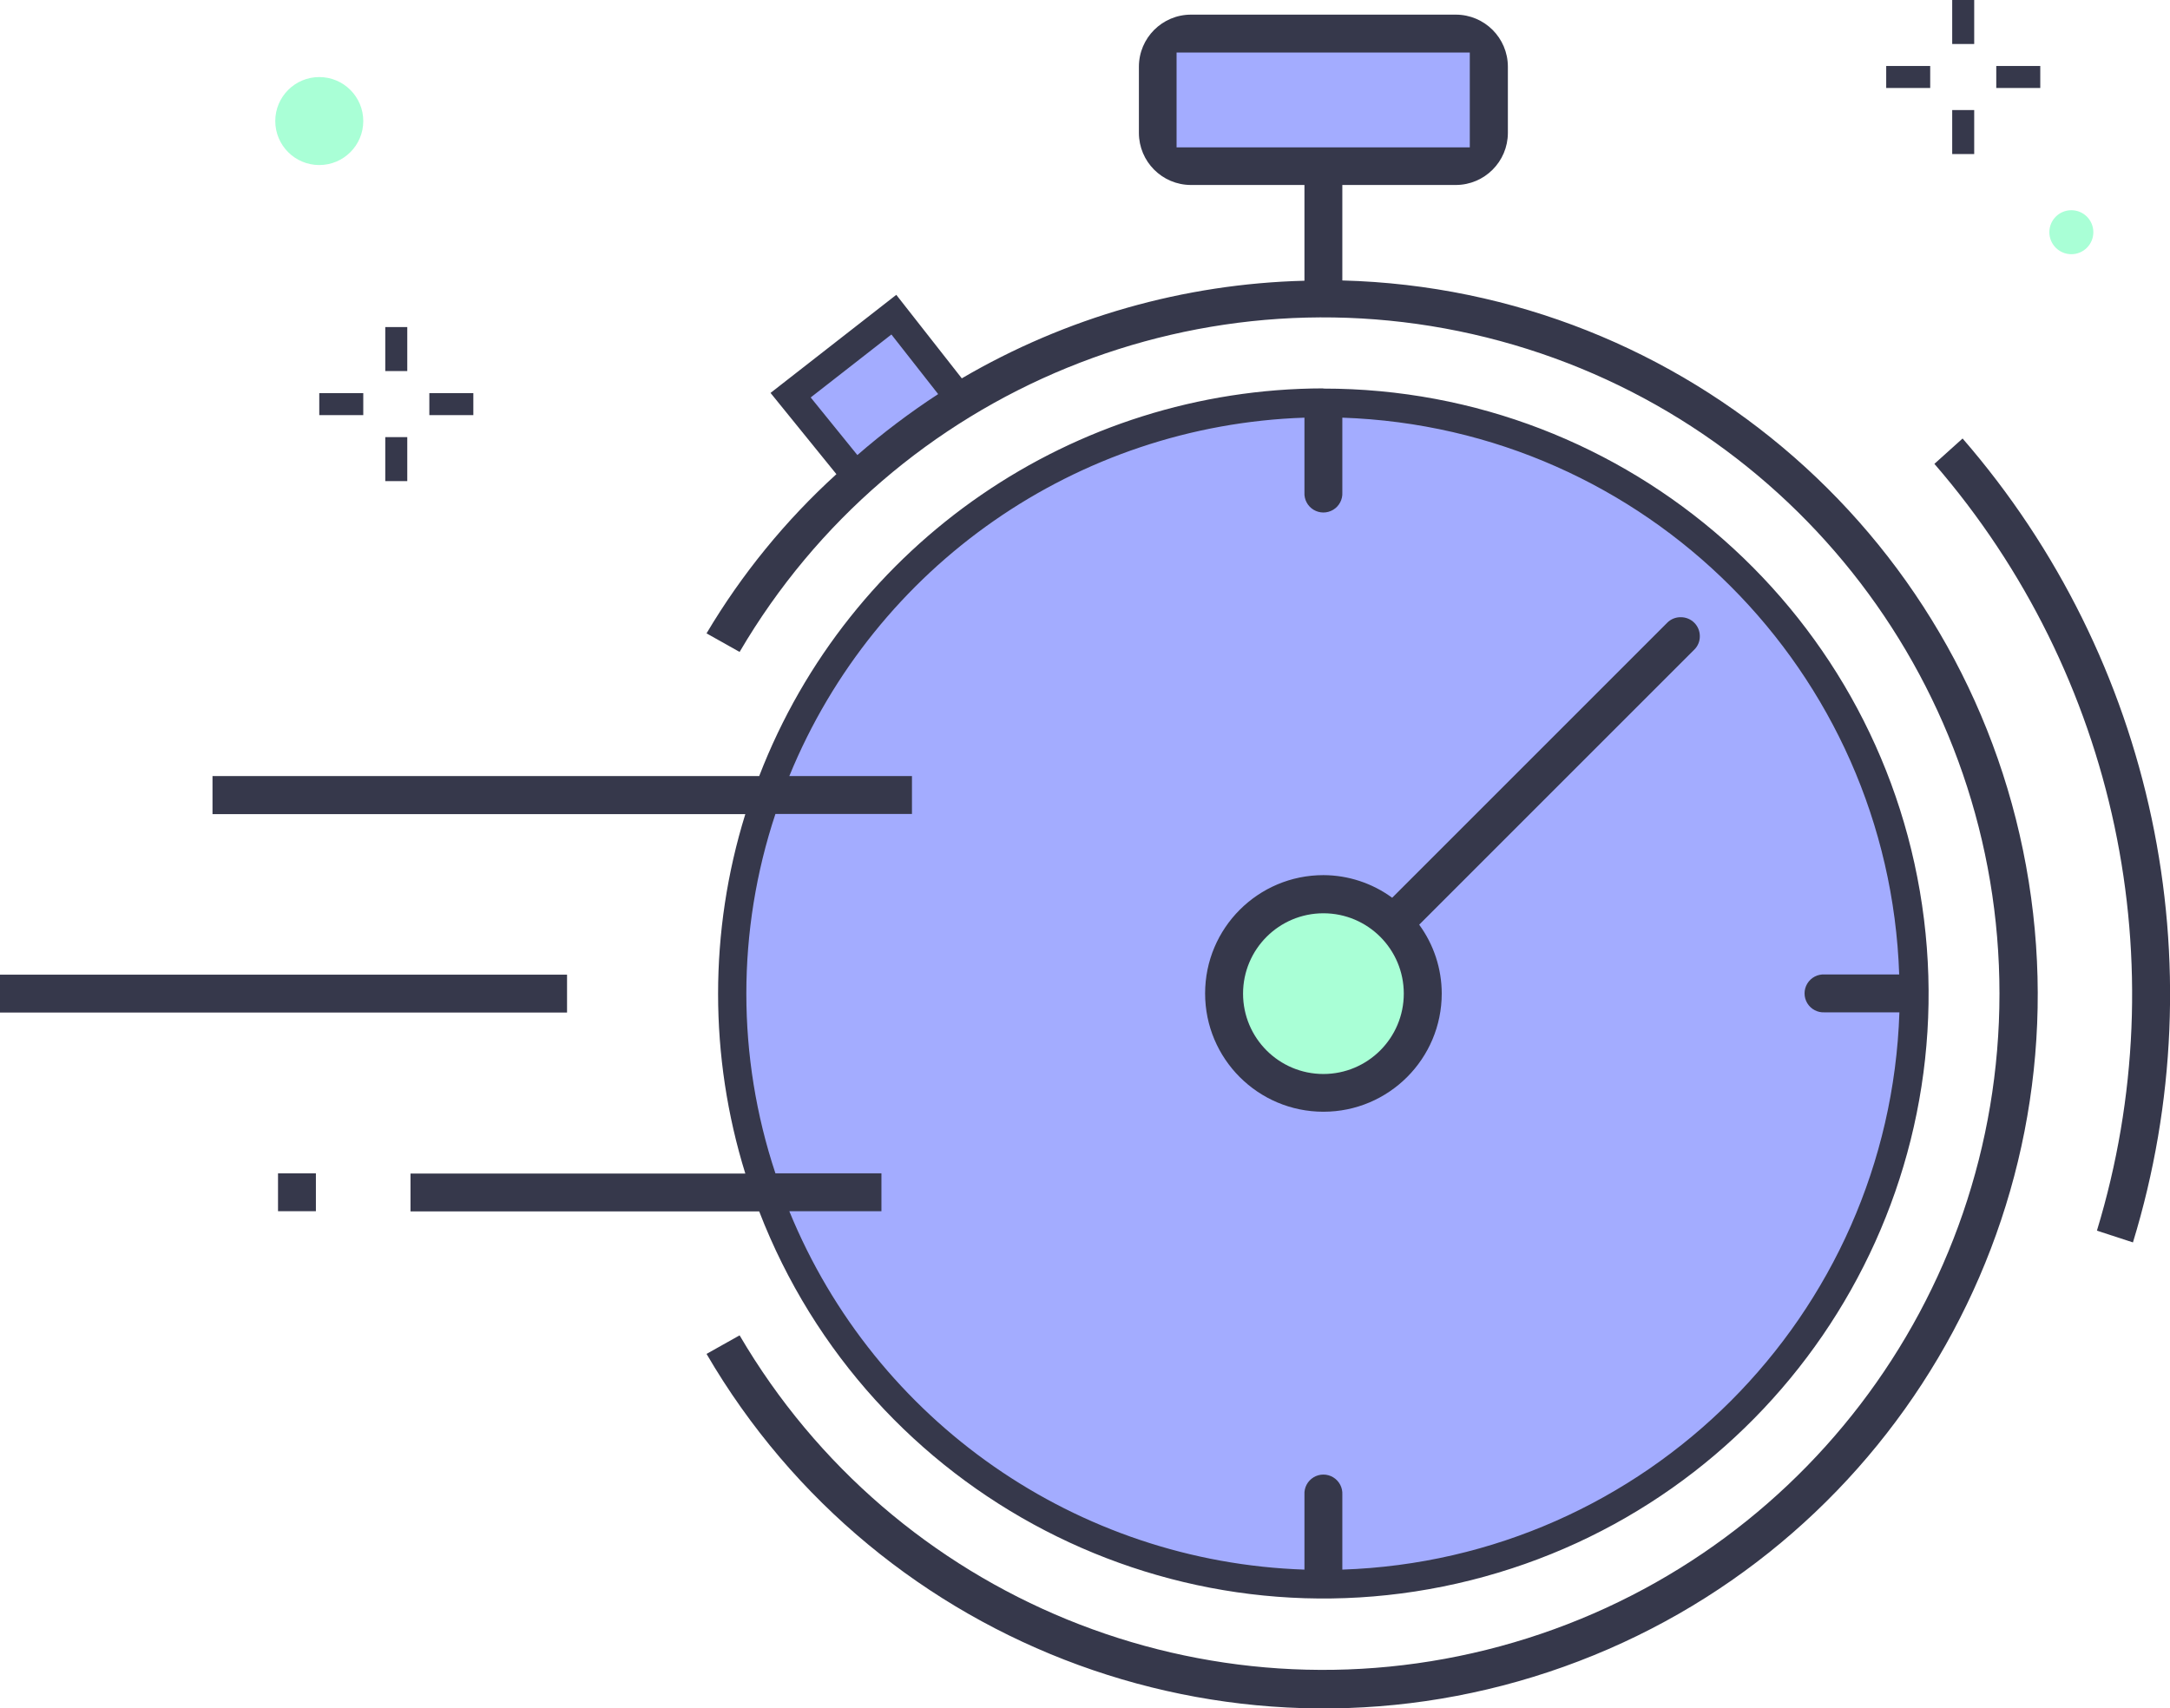
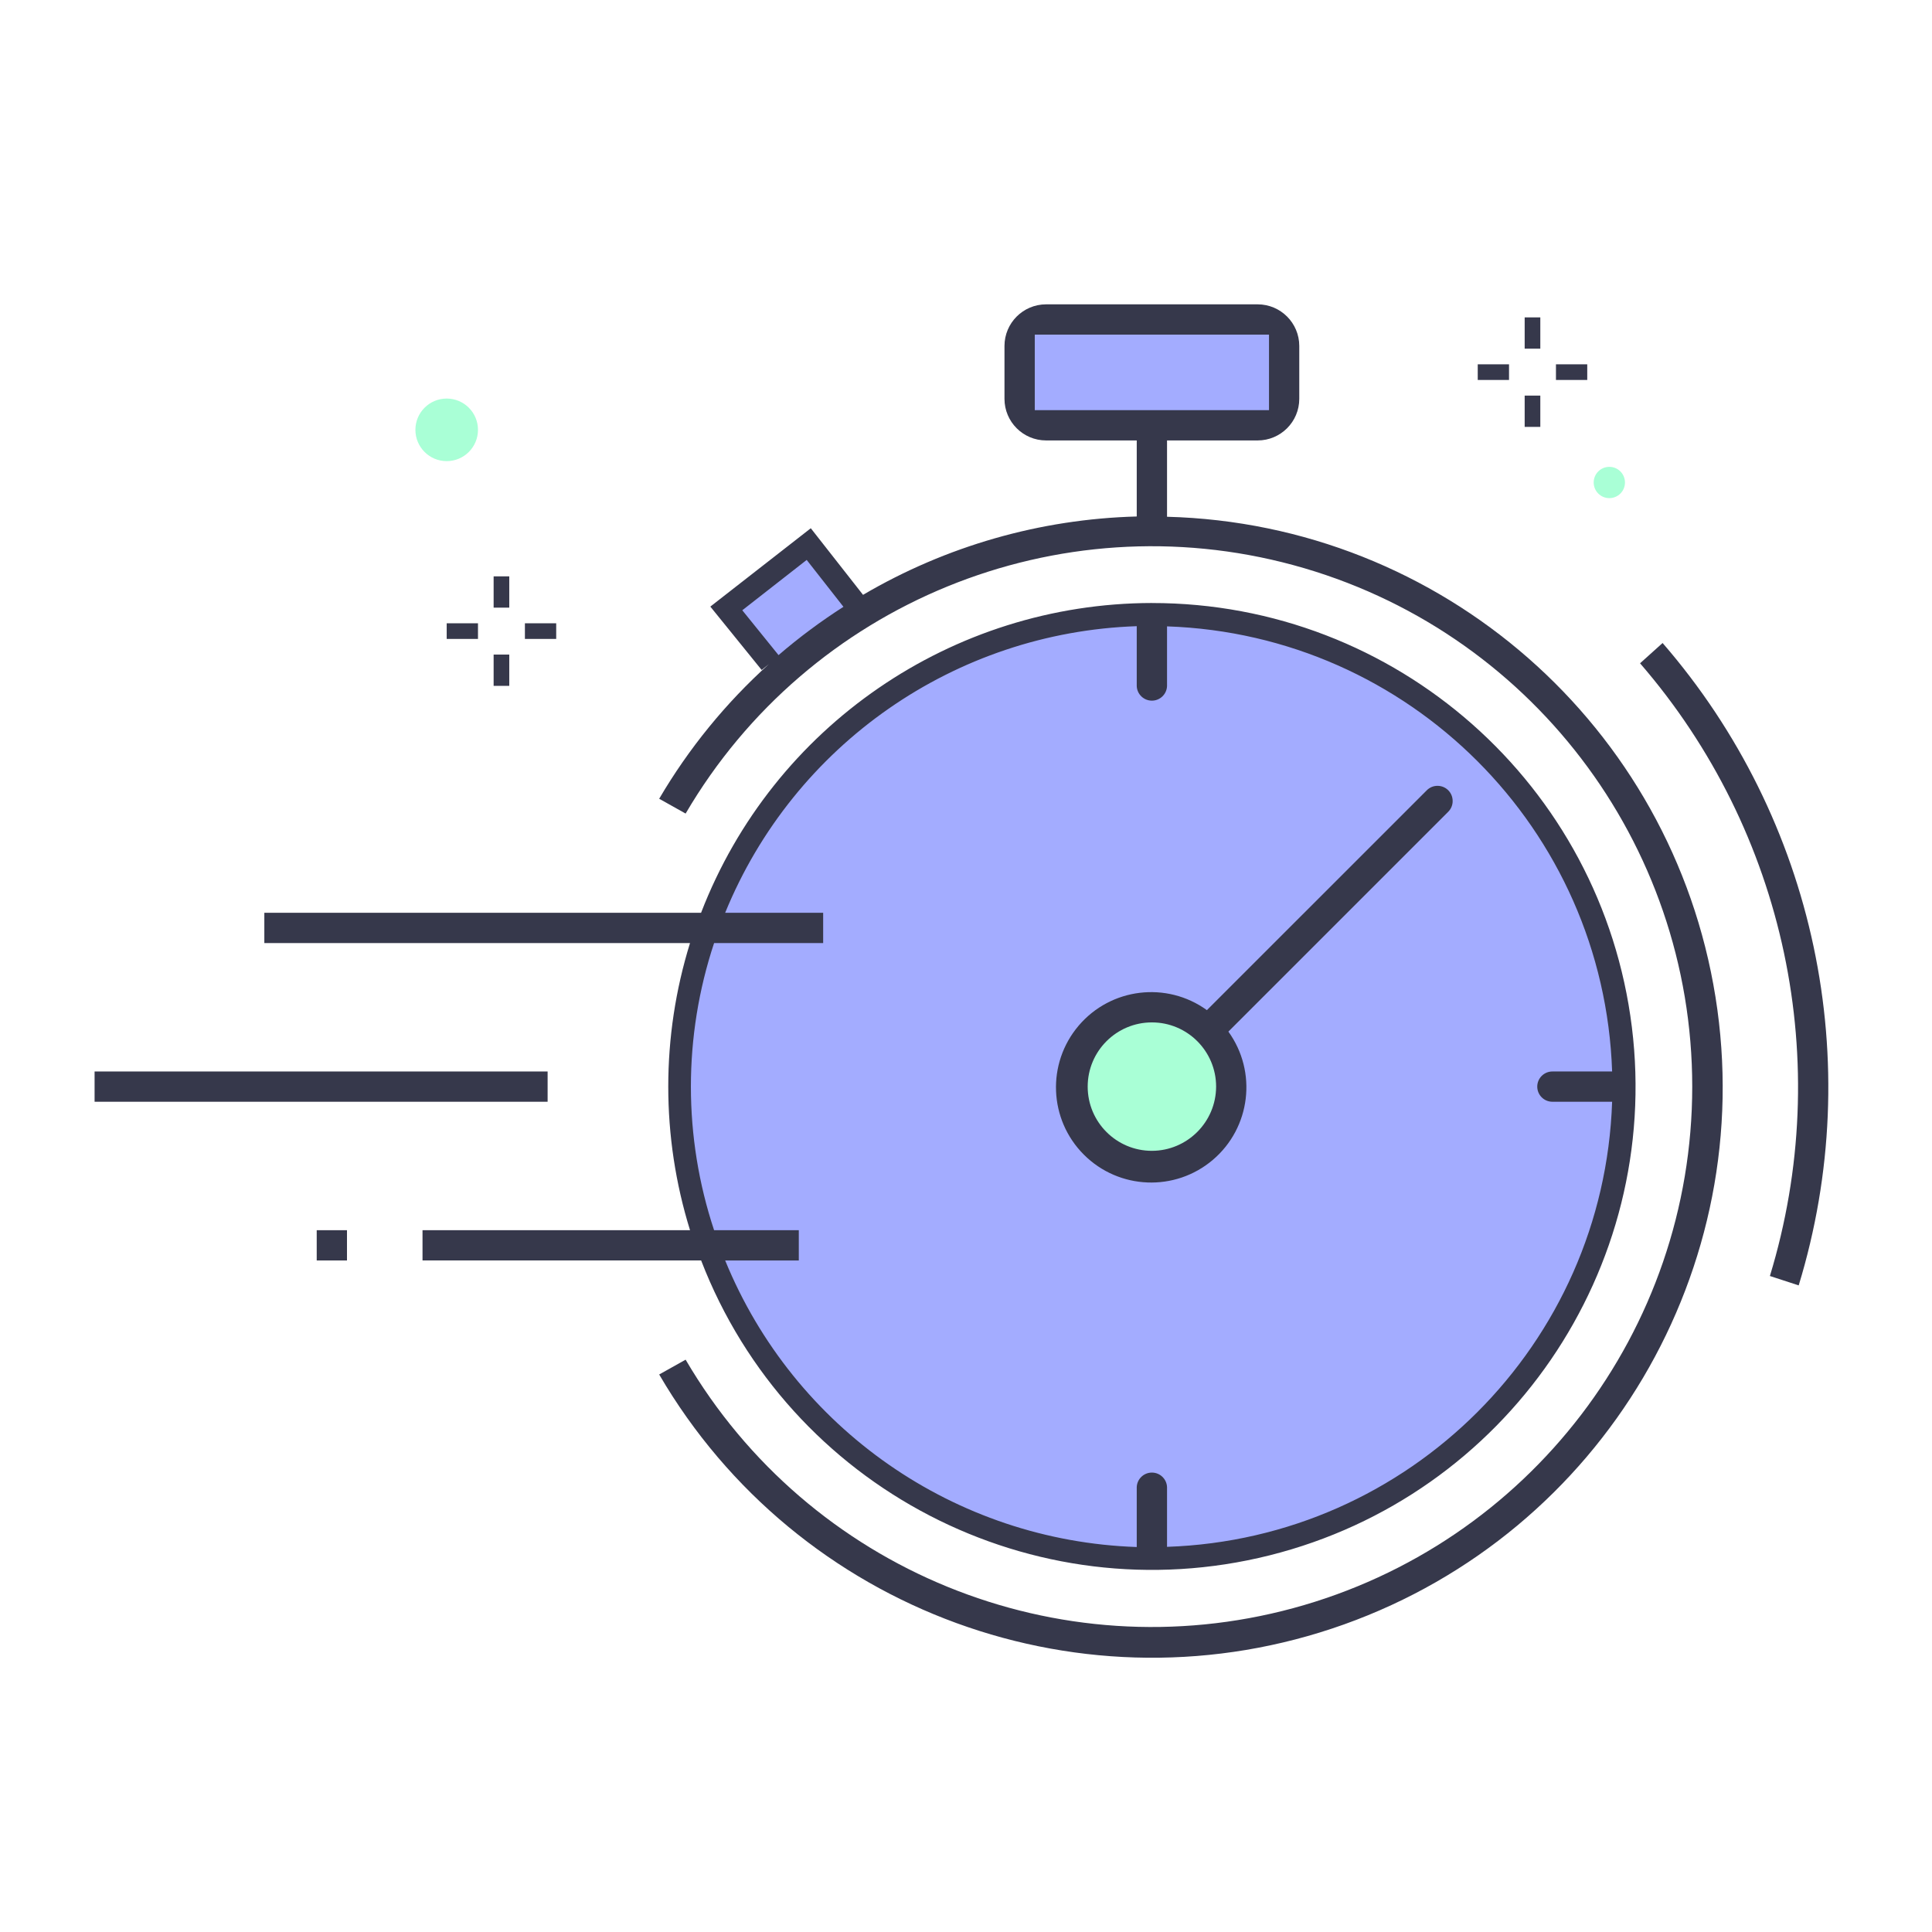
- <svg xmlns="http://www.w3.org/2000/svg" id="Layer_1" data-name="Layer 1" viewBox="0 0 31.564 24.844">
-   <path d="M20.735,11.012a8.6,8.6,0,1,0,8.6,8.6A8.608,8.608,0,0,0,20.735,11.012Zm0,9.86a1.334,1.334,0,0,1-1.25-1.261A1.288,1.288,0,0,1,20.738,18.4a1.315,1.315,0,0,1,1.282,1.207A1.367,1.367,0,0,1,20.735,20.872Z" transform="translate(-1.486 -5.156)" style="fill:#a3acff" />
-   <polygon points="11.494 5.585 12.455 6.999 14.102 5.719 12.946 4.544 11.494 5.585" style="fill:#a3acff" />
-   <rect x="17.099" y="0.437" width="4.461" height="1.804" style="fill:#a3acff" />
-   <circle cx="19.319" cy="14.455" r="1.32" style="fill:#a9ffd6" />
-   <path d="M30.033,11.535l-.41.369a11.793,11.793,0,0,1,2.364,11.155l.524.171a12.338,12.338,0,0,0-2.478-11.695Z" transform="translate(-1.486 -5.156)" style="fill:#36384b" />
-   <path d="M26.211,14.41a.275.275,0,0,0-.275-.275h0a.27.27,0,0,0-.2.081l-4,4a1.7,1.7,0,0,0-1-.329,1.721,1.721,0,1,0,1.721,1.721,1.7,1.7,0,0,0-.328-1l4-4A.27.27,0,0,0,26.211,14.41Zm-5.476,6.37a1.169,1.169,0,1,1,1.17-1.169A1.17,1.17,0,0,1,20.735,20.78Z" transform="translate(-1.486 -5.156)" style="fill:#36384b" />
-   <rect y="14.179" width="8.248" height="0.551" style="fill:#36384b" />
-   <path d="M20.735,10.806a8.811,8.811,0,0,0-8.206,5.64H4.577V17h7.75a8.826,8.826,0,0,0,0,5.228H7.457v.551h5.072a8.8,8.8,0,1,0,8.206-11.97Zm.276,17.184V26.9a.276.276,0,1,0-.551,0V27.99a8.4,8.4,0,0,1-7.493-5.214h1.34v-.551H12.765a8.288,8.288,0,0,1,0-5.228h1.986v-.551H12.967a8.4,8.4,0,0,1,7.493-5.214v1.087a.276.276,0,1,0,.551,0V11.232a8.39,8.39,0,0,1,8.1,8.1H28.027a.276.276,0,1,0,0,.551h1.087A8.391,8.391,0,0,1,21.011,27.99Z" transform="translate(-1.486 -5.156)" style="fill:#36384b" />
-   <rect x="4.044" y="17.069" width="0.551" height="0.551" style="fill:#36384b" />
-   <path d="M21.011,9.236V7.847h1.651a.759.759,0,0,0,.757-.758V6.126a.758.758,0,0,0-.757-.757H18.809a.758.758,0,0,0-.757.757v.963a.758.758,0,0,0,.757.758H20.46V9.24a10.386,10.386,0,0,0-4.984,1.42l-.953-1.215-1.829,1.427.958,1.182a10.113,10.113,0,0,0-1.889,2.316l.481.27a9.837,9.837,0,1,1,0,9.942l-.481.27A10.388,10.388,0,1,0,21.011,9.236Zm-7.054,2.54-.679-.838,1.174-.916.68.867A10.733,10.733,0,0,0,13.957,11.776ZM18.6,7.3V5.92h4.265V7.3Z" transform="translate(-1.486 -5.156)" style="fill:#36384b" />
-   <rect x="28.396" width="0.32" height="0.64" style="fill:#36384b" />
-   <rect x="28.396" y="1.601" width="0.32" height="0.64" style="fill:#36384b" />
-   <rect x="29.037" y="0.96" width="0.64" height="0.32" style="fill:#36384b" />
-   <rect x="27.436" y="0.96" width="0.64" height="0.32" style="fill:#36384b" />
-   <rect x="5.604" y="4.758" width="0.32" height="0.64" style="fill:#36384b" />
-   <rect x="5.604" y="6.359" width="0.32" height="0.64" style="fill:#36384b" />
-   <rect x="6.245" y="5.719" width="0.64" height="0.32" style="fill:#36384b" />
-   <rect x="4.644" y="5.719" width="0.64" height="0.32" style="fill:#36384b" />
-   <circle cx="30.129" cy="3.378" r="0.32" style="fill:#a9ffd6" />
-   <circle cx="4.644" cy="1.761" r="0.64" style="fill:#a9ffd6" />
+ <svg xmlns="http://www.w3.org/2000/svg" viewBox="0 0 72 72">
+   <g id="Layer_1" data-name="Layer 1">
+     <path d="M42.927,22.893a17.6,17.6,0,1,0,17.6,17.6A17.621,17.621,0,0,0,42.927,22.893Zm0,20.184a2.73,2.73,0,0,1-2.558-2.582,2.632,2.632,0,0,1,2.563-2.469,2.691,2.691,0,0,1,2.625,2.469A2.8,2.8,0,0,1,42.927,43.077Z" style="fill:#a3acff" />
+     <polygon points="27.053 22.337 29.019 25.233 32.391 22.612 30.026 20.207 27.053 22.337" style="fill:#a3acff" />
+     <rect x="38.526" y="11.801" width="9.132" height="3.693" style="fill:#a3acff" />
+     <circle cx="43.071" cy="40.495" r="2.702" style="fill:#a9ffd6" />
+     <path d="M61.96,23.963l-.84.756a24.133,24.133,0,0,1,4.839,22.834l1.073.35a25.269,25.269,0,0,0-5.072-23.94Z" style="fill:#36384b" />
+     <path d="M54.136,29.85a.562.562,0,0,0-.563-.564h0a.557.557,0,0,0-.4.165l-8.195,8.194a3.548,3.548,0,1,0,.8.8l8.194-8.194A.559.559,0,0,0,54.136,29.85ZM42.927,42.888a2.393,2.393,0,1,1,2.394-2.393A2.4,2.4,0,0,1,42.927,42.888Z" style="fill:#36384b" />
+     <rect x="3.525" y="39.931" width="16.883" height="1.128" style="fill:#36384b" />
+     <path d="M42.927,22.472a18.036,18.036,0,0,0-16.8,11.544H9.851v1.129H25.715a18.055,18.055,0,0,0,0,10.7H15.746v1.128H26.129a18.015,18.015,0,1,0,16.8-24.5Zm.565,35.174V55.42a.565.565,0,0,0-1.129,0v2.233A17.2,17.2,0,0,1,27.025,46.974h2.744V45.846H26.612a16.99,16.99,0,0,1,0-10.7h4.065V34.016H27.025a17.2,17.2,0,0,1,15.338-10.68V25.57a.565.565,0,0,0,1.129,0V23.343A17.178,17.178,0,0,1,60.079,39.931H57.853a.564.564,0,1,0,0,1.128h2.226A17.176,17.176,0,0,1,43.492,57.646Z" style="fill:#36384b" />
+     <rect x="11.803" y="45.846" width="1.128" height="1.128" style="fill:#36384b" />
+     <path d="M43.492,19.258V16.414H46.87a1.551,1.551,0,0,0,1.55-1.55V12.893a1.552,1.552,0,0,0-1.55-1.551H38.984a1.552,1.552,0,0,0-1.55,1.551v1.971a1.551,1.551,0,0,0,1.55,1.55h3.379v2.834a21.248,21.248,0,0,0-10.2,2.92l-1.947-2.482-3.744,2.92,1.913,2.362.269-.218a21.244,21.244,0,0,0-4.088,5.017l.985.552a20.137,20.137,0,1,1,0,20.352l-.985.552A21.263,21.263,0,1,0,43.492,19.258Zm-4.929-3.973V12.471h8.729l0,2.814Zm-10.9,7.458,2.4-1.876,1.37,1.747a21.366,21.366,0,0,0-2.419,1.8Z" style="fill:#36384b" />
+     <rect x="56.82" y="11.828" width="0.583" height="1.166" style="fill:#36384b" />
+     <rect x="56.82" y="14.743" width="0.583" height="1.166" style="fill:#36384b" />
+     <rect x="57.986" y="13.577" width="1.166" height="0.583" style="fill:#36384b" />
+     <rect x="55.071" y="13.577" width="1.166" height="0.583" style="fill:#36384b" />
+     <rect x="18.396" y="21.479" width="0.583" height="1.166" style="fill:#36384b" />
+     <rect x="18.396" y="24.394" width="0.583" height="1.166" style="fill:#36384b" />
+     <rect x="19.562" y="23.228" width="1.166" height="0.583" style="fill:#36384b" />
+     <rect x="16.647" y="23.228" width="1.166" height="0.583" style="fill:#36384b" />
+     <circle cx="59.975" cy="17.981" r="0.583" style="fill:#a9ffd6" />
+     <circle cx="16.647" cy="16.019" r="1.166" style="fill:#a9ffd6" />
+   </g>
</svg>
